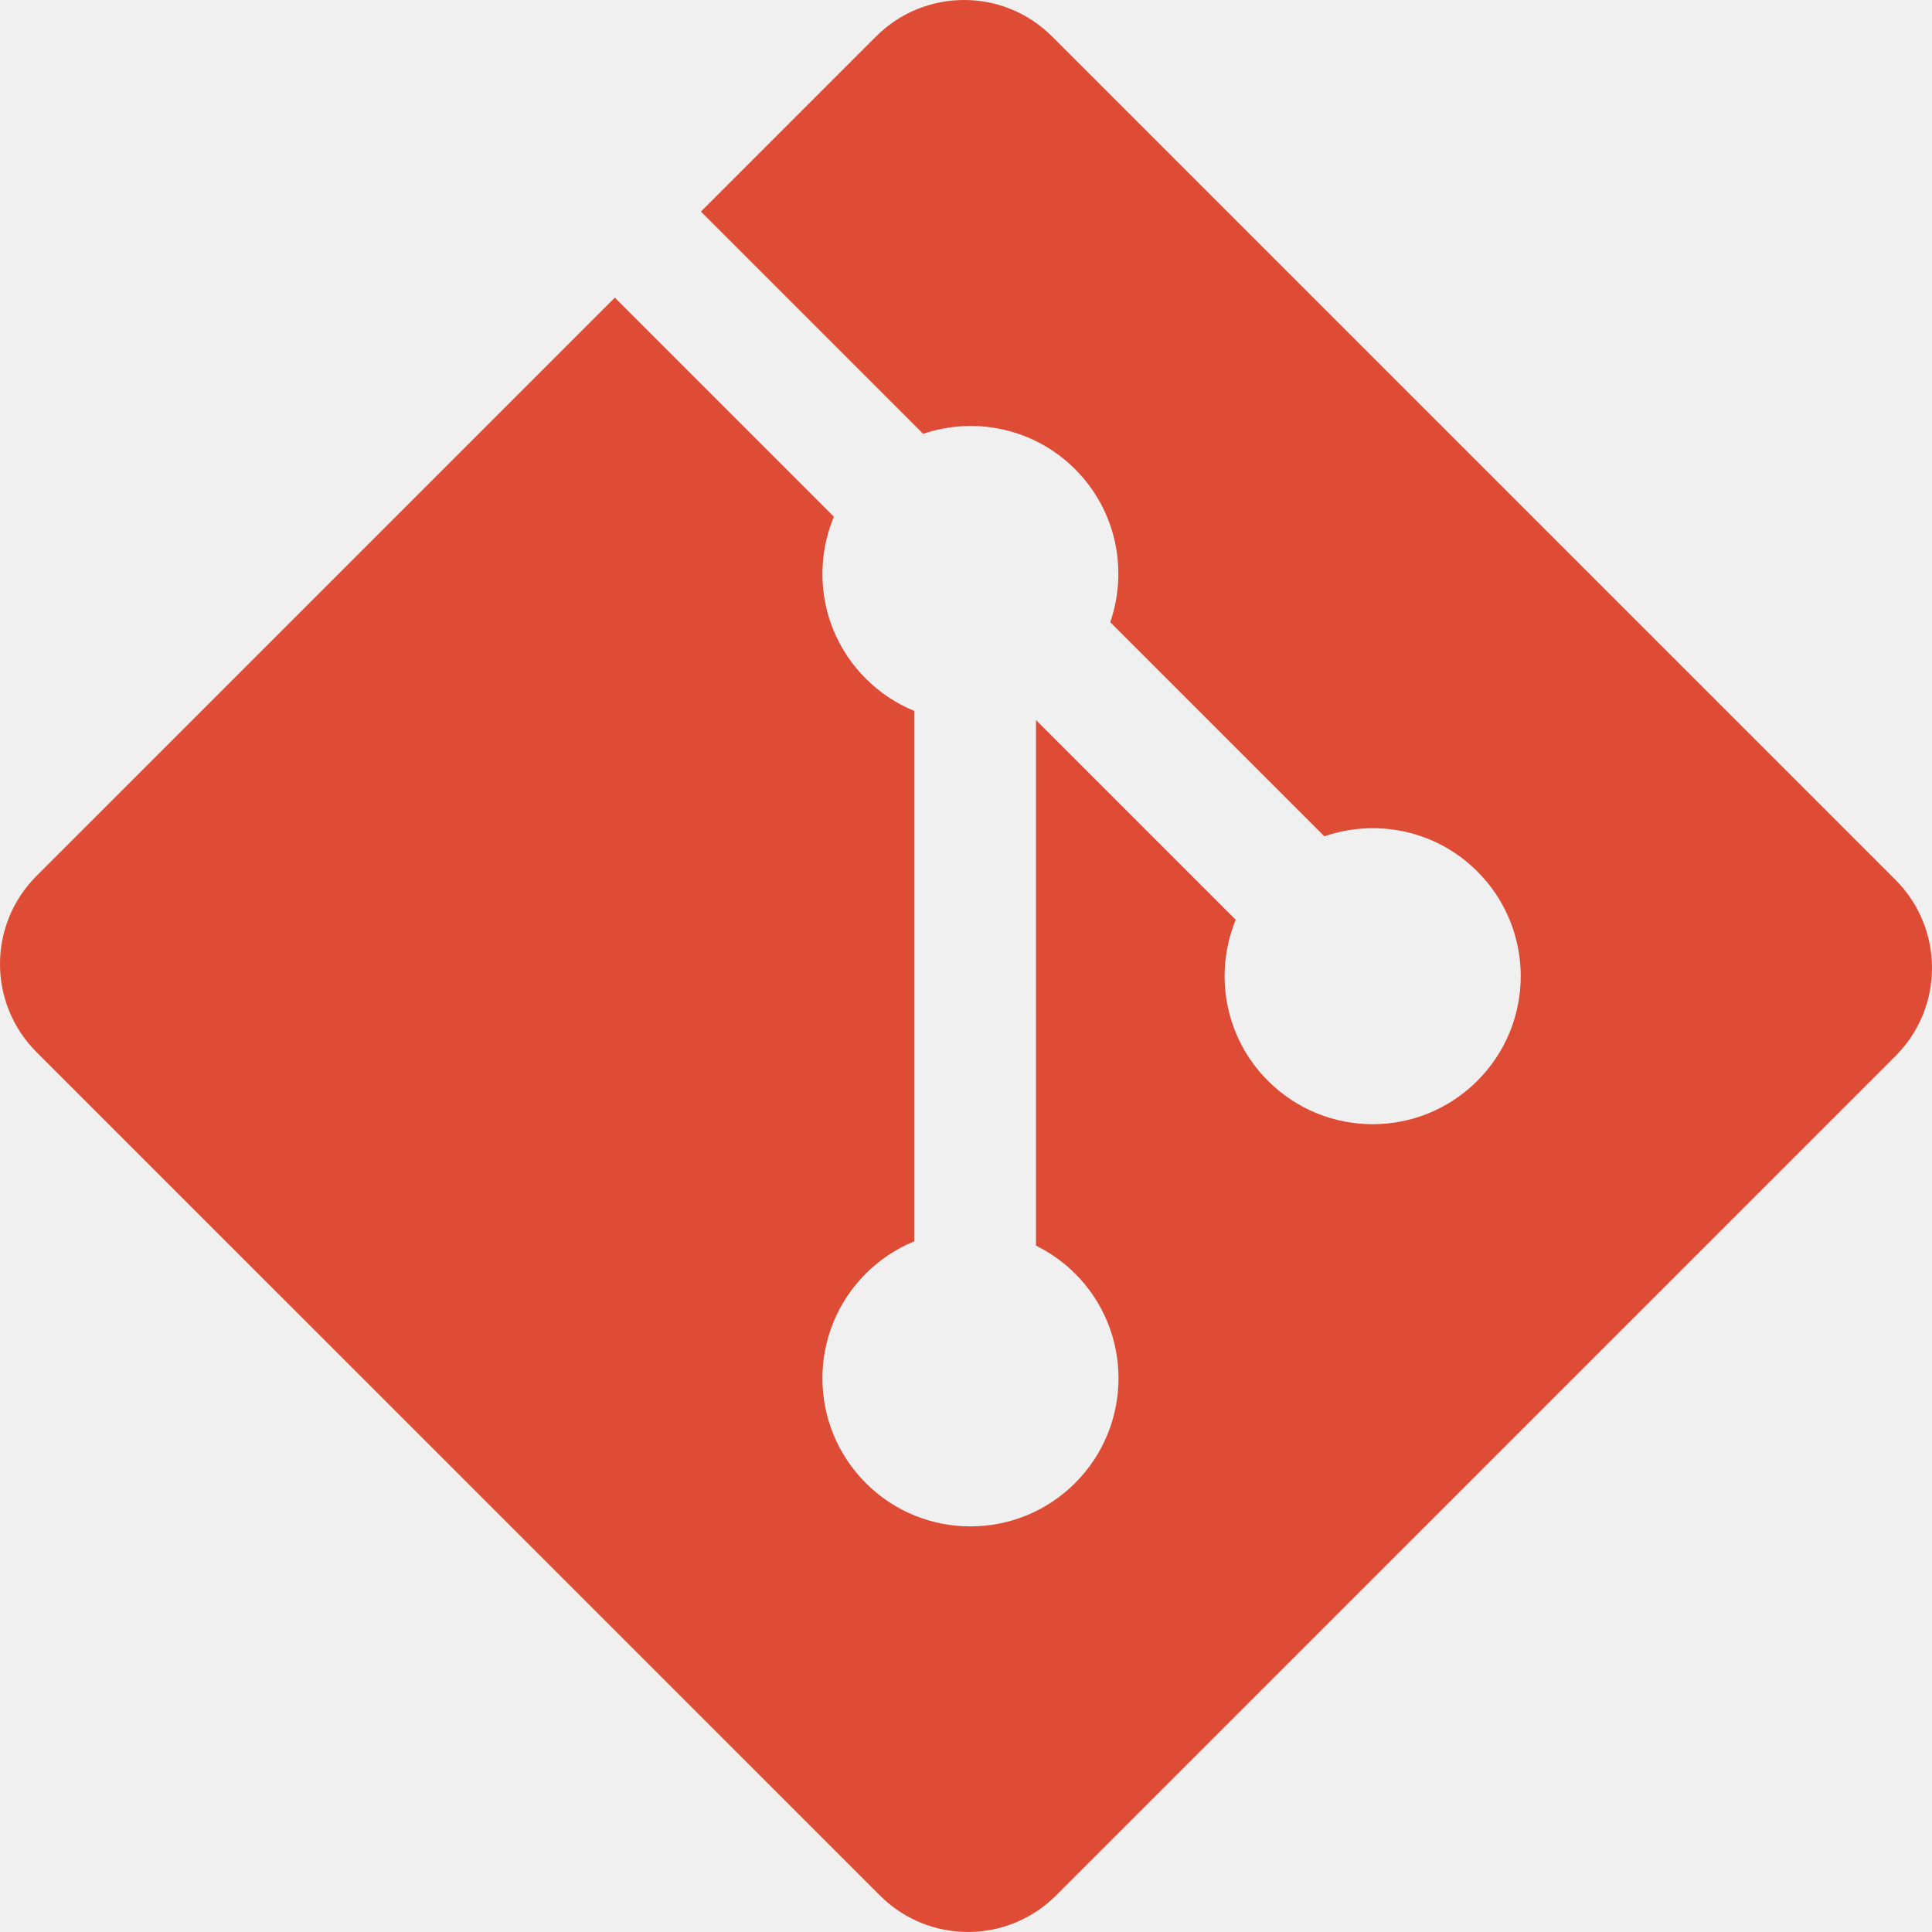
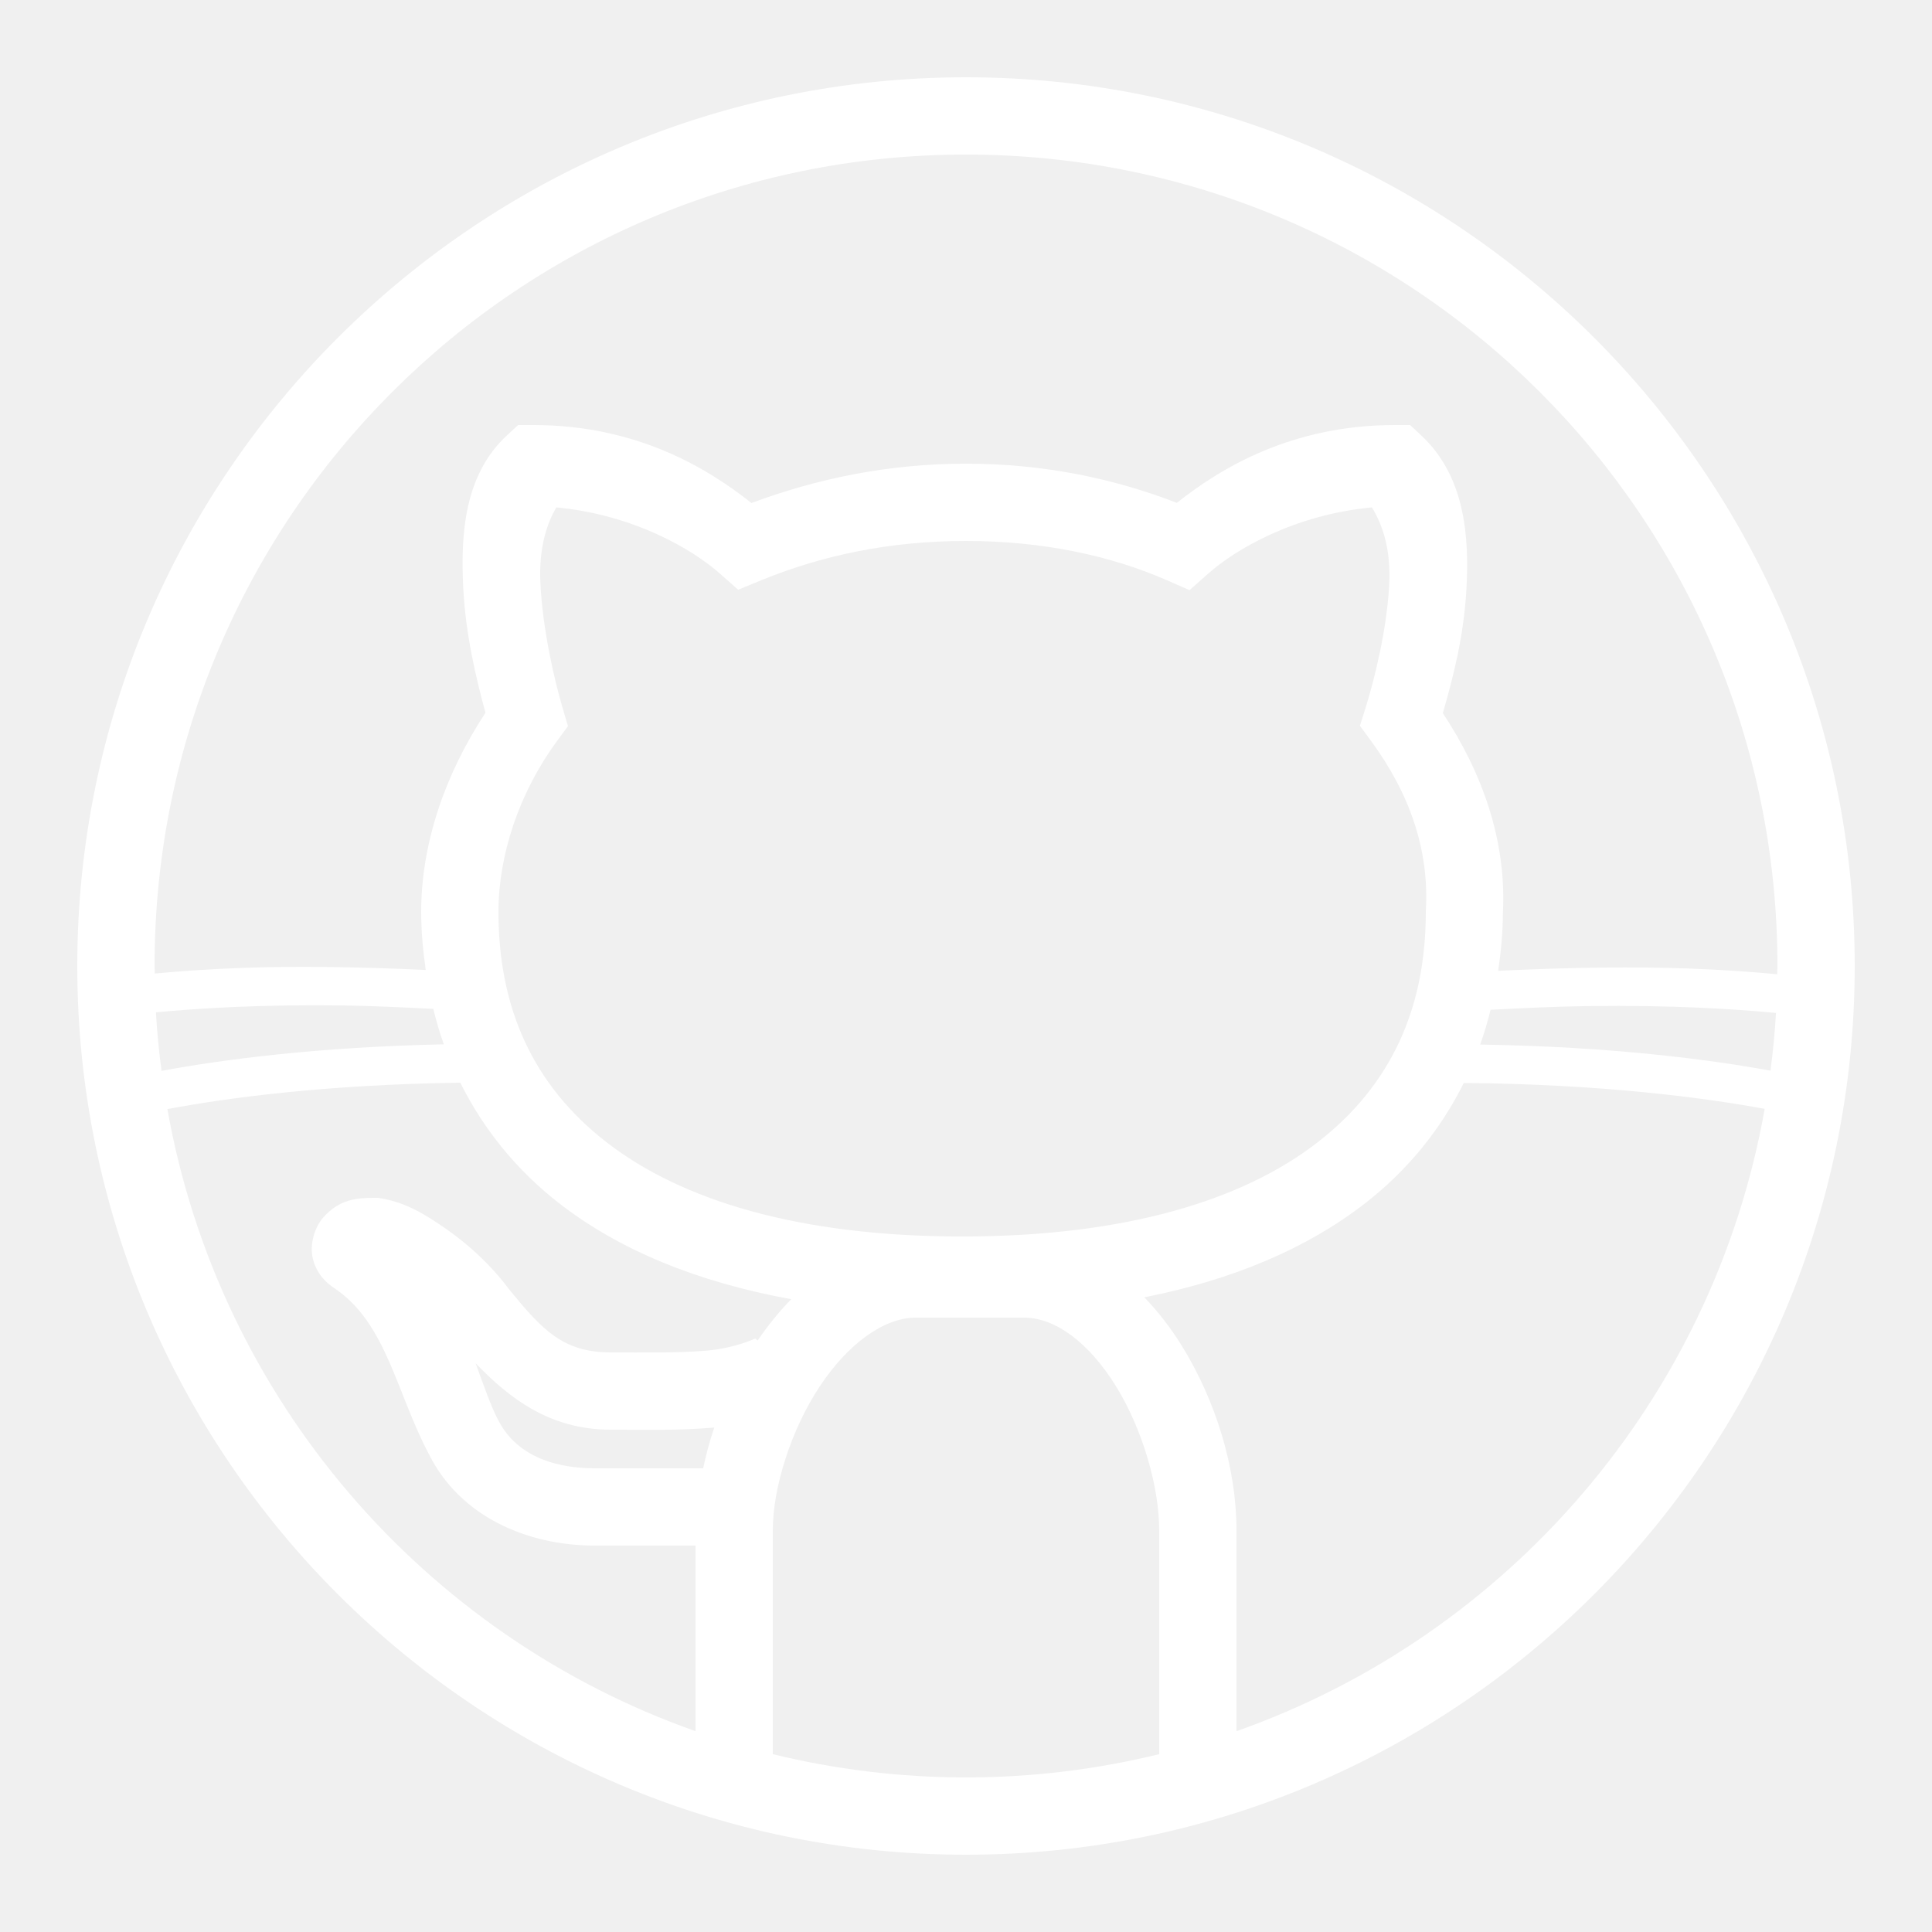
- <svg xmlns="http://www.w3.org/2000/svg" width="2500" height="2500" preserveAspectRatio="xMinYMin meet" viewBox="0 0 256 256">
-   <path fill="#DE4C36" d="M251.172 116.594L139.4 4.828c-6.433-6.437-16.873-6.437-23.314 0l-23.21 23.21 29.443 29.443c6.842-2.312 14.688-.761 20.142 4.693 5.48 5.489 7.02 13.402 4.652 20.266l28.375 28.376c6.865-2.365 14.786-.835 20.269 4.657 7.663 7.66 7.663 20.075 0 27.74-7.665 7.666-20.08 7.666-27.749 0-5.764-5.77-7.188-14.235-4.27-21.336l-26.462-26.462-.003 69.637a19.82 19.82 0 0 1 5.188 3.71c7.663 7.66 7.663 20.076 0 27.747-7.665 7.662-20.086 7.662-27.74 0-7.663-7.671-7.663-20.086 0-27.746a19.654 19.654 0 0 1 6.421-4.281V94.196a19.378 19.378 0 0 1-6.421-4.281c-5.806-5.798-7.202-14.317-4.227-21.446L81.47 39.442l-76.64 76.635c-6.44 6.443-6.44 16.884 0 23.322l111.774 111.768c6.435 6.438 16.873 6.438 23.316 0l111.251-111.249c6.438-6.44 6.438-16.887 0-23.324" />
+ <svg xmlns="http://www.w3.org/2000/svg" fill="#FFFFFF" viewBox="0 0 50 50" width="50px" height="50px">
+   <path d="M 25 2 C 12.311 2 2 12.311 2 25 C 2 37.689 12.311 48 25 48 C 37.689 48 48 37.689 48 25 C 48 12.311 37.689 2 25 2 z M 25 4 C 36.607 4 46 13.393 46 25 C 46 25.071 45.995 25.142 45.994 25.213 C 45.355 25.154 44.616 25.098 43.676 25.064 C 42.347 25.017 40.672 25.031 38.773 25.125 C 38.844 24.635 38.893 24.137 38.895 23.627 C 38.991 21.754 38.363 20.002 37.34 18.455 C 37.587 17.601 37.877 16.515 37.949 15.283 C 38.032 13.879 37.911 12.322 36.783 11.27 L 36.494 11 L 36.1 11 C 33.417 11 31.58 12.123 30.457 13.014 C 28.836 12.386 27.012 12 25 12 C 22.976 12 21.136 12.391 19.447 13.018 C 18.325 12.127 16.487 11 13.801 11 L 13.408 11 L 13.119 11.268 C 12.021 12.287 11.92 13.802 11.988 15.199 C 12.049 16.432 12.322 17.552 12.564 18.447 C 11.524 20.025 10.9 21.822 10.9 23.6 C 10.9 24.111 10.948 24.61 11.018 25.102 C 9.212 25.018 7.602 25.002 6.324 25.047 C 5.385 25.08 4.645 25.136 4.006 25.195 C 4.005 25.13 4 25.065 4 25 C 4 13.393 13.393 4 25 4 z M 14.396 13.131 C 16.414 13.322 17.932 14.223 18.635 14.848 L 19.104 15.262 L 19.682 15.025 C 21.263 14.374 23.027 14 25 14 C 26.973 14 28.737 14.376 30.199 15.016 L 30.785 15.273 L 31.264 14.848 C 31.967 14.223 33.487 13.322 35.506 13.131 C 35.774 13.576 36.007 14.209 35.951 15.166 C 35.884 16.312 35.577 17.56 35.346 18.301 L 35.195 18.783 L 35.494 19.191 C 36.484 20.541 36.988 22.001 36.902 23.545 L 36.9 23.572 L 36.9 23.6 C 36.9 26.095 36.002 28.092 34.088 29.572 C 32.174 31.052 29.153 32 24.9 32 C 20.648 32 17.625 31.052 15.711 29.572 C 13.797 28.092 12.9 26.095 12.9 23.6 C 12.9 22.135 13.429 20.524 14.406 19.191 L 14.699 18.793 L 14.559 18.318 C 14.327 17.53 14.043 16.254 13.986 15.102 C 13.939 14.143 14.166 13.537 14.396 13.131 z M 8.885 26.021 C 9.591 26.031 10.401 26.069 11.213 26.109 C 11.29 26.421 11.379 26.728 11.486 27.027 C 8.179 27.097 5.705 27.43 4.18 27.715 C 4.115 27.214 4.064 26.71 4.035 26.199 C 5.162 26.092 6.751 25.994 8.885 26.021 z M 41.115 26.037 C 43.248 26.01 44.836 26.108 45.963 26.215 C 45.934 26.718 45.884 27.216 45.82 27.709 C 44.241 27.419 41.7 27.087 38.307 27.033 C 38.412 26.74 38.5 26.438 38.576 26.133 C 39.471 26.085 40.345 26.047 41.115 26.037 z M 11.912 28.02 C 12.509 29.215 13.362 30.283 14.488 31.154 C 16.029 32.346 18.032 33.178 20.477 33.623 C 20.157 33.952 19.866 34.313 19.607 34.693 L 19.547 34.641 C 19.552 34.634 19.05 34.886 18.299 34.953 C 17.548 35.02 16.622 35 15.801 35 C 14.576 35 14.036 34.421 13.174 33.367 C 12.696 32.724 12.114 32.202 11.549 31.807 C 10.97 31.401 10.476 31.116 9.865 31.014 L 9.783 31 L 9.699 31 C 9.233 31 8.781 31.034 8.359 31.516 C 8.149 31.757 8.003 32.203 8.098 32.58 C 8.192 32.958 8.431 33.19 8.645 33.332 C 10.011 34.243 10.253 36.047 11.109 37.65 C 11.909 39.244 13.636 40 15.4 40 L 18 40 L 18 44.803 C 10.968 42.321 5.665 36.205 4.332 28.703 C 5.863 28.415 8.427 28.068 11.912 28.02 z M 37.883 28.027 C 41.446 28.058 44.081 28.404 45.67 28.697 C 44.339 36.202 39.034 42.32 32 44.803 L 32 39.6 C 32 38.015 31.48 36.268 30.574 34.811 C 30.299 34.368 29.976 33.95 29.615 33.574 C 31.93 33.117 33.832 32.299 35.312 31.154 C 36.437 30.285 37.288 29.22 37.883 28.027 z M 23.699 34.1 L 26.5 34.1 C 27.313 34.1 28.18 34.747 28.875 35.865 C 29.57 36.983 30 38.484 30 39.6 L 30 45.398 C 28.397 45.789 26.724 46 25 46 C 23.276 46 21.603 45.789 20 45.398 L 20 39.6 C 20 38.509 20.468 37.011 21.209 35.889 C 21.95 34.766 22.886 34.1 23.699 34.1 z M 12.309 35.281 C 13.174 36.179 14.223 37 15.801 37 C 16.58 37 17.552 37.028 18.477 36.945 C 18.48 36.945 18.483 36.944 18.486 36.943 C 18.365 37.293 18.274 37.646 18.197 38 L 15.4 38 C 14.167 38 13.296 37.554 12.895 36.752 L 12.887 36.738 L 12.881 36.727 C 12.716 36.421 12.501 35.811 12.309 35.281 z" />
</svg>
